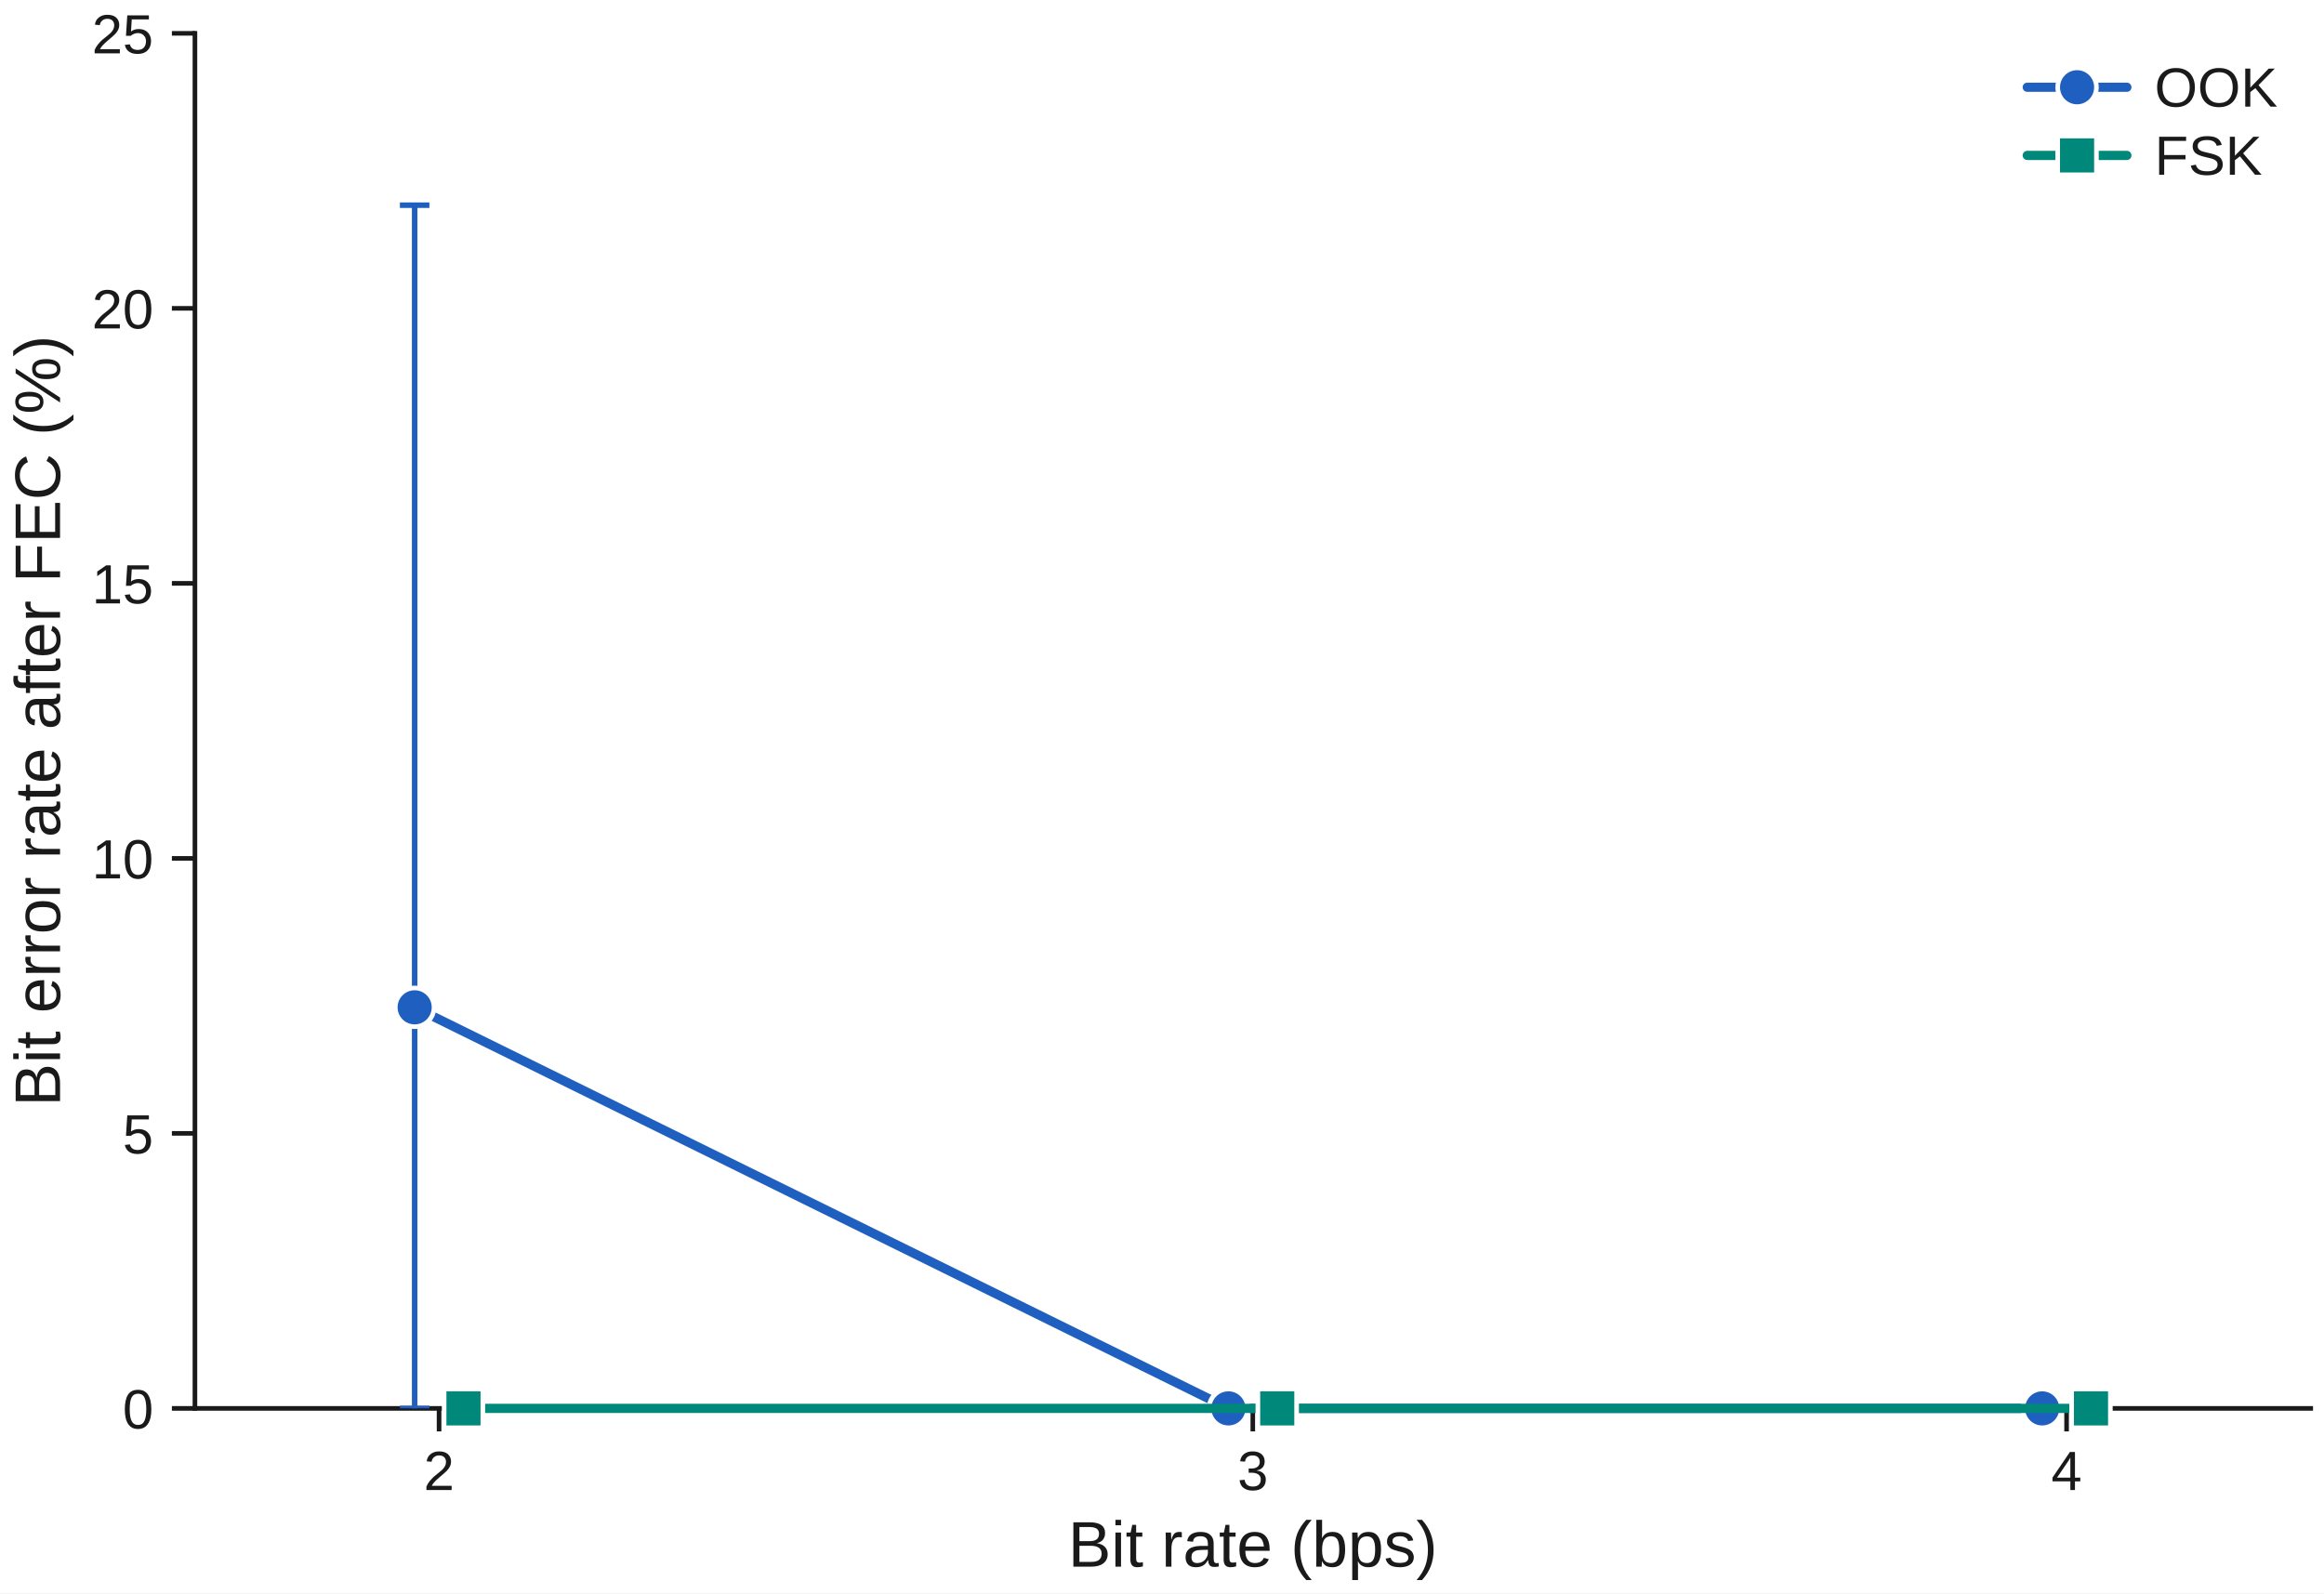
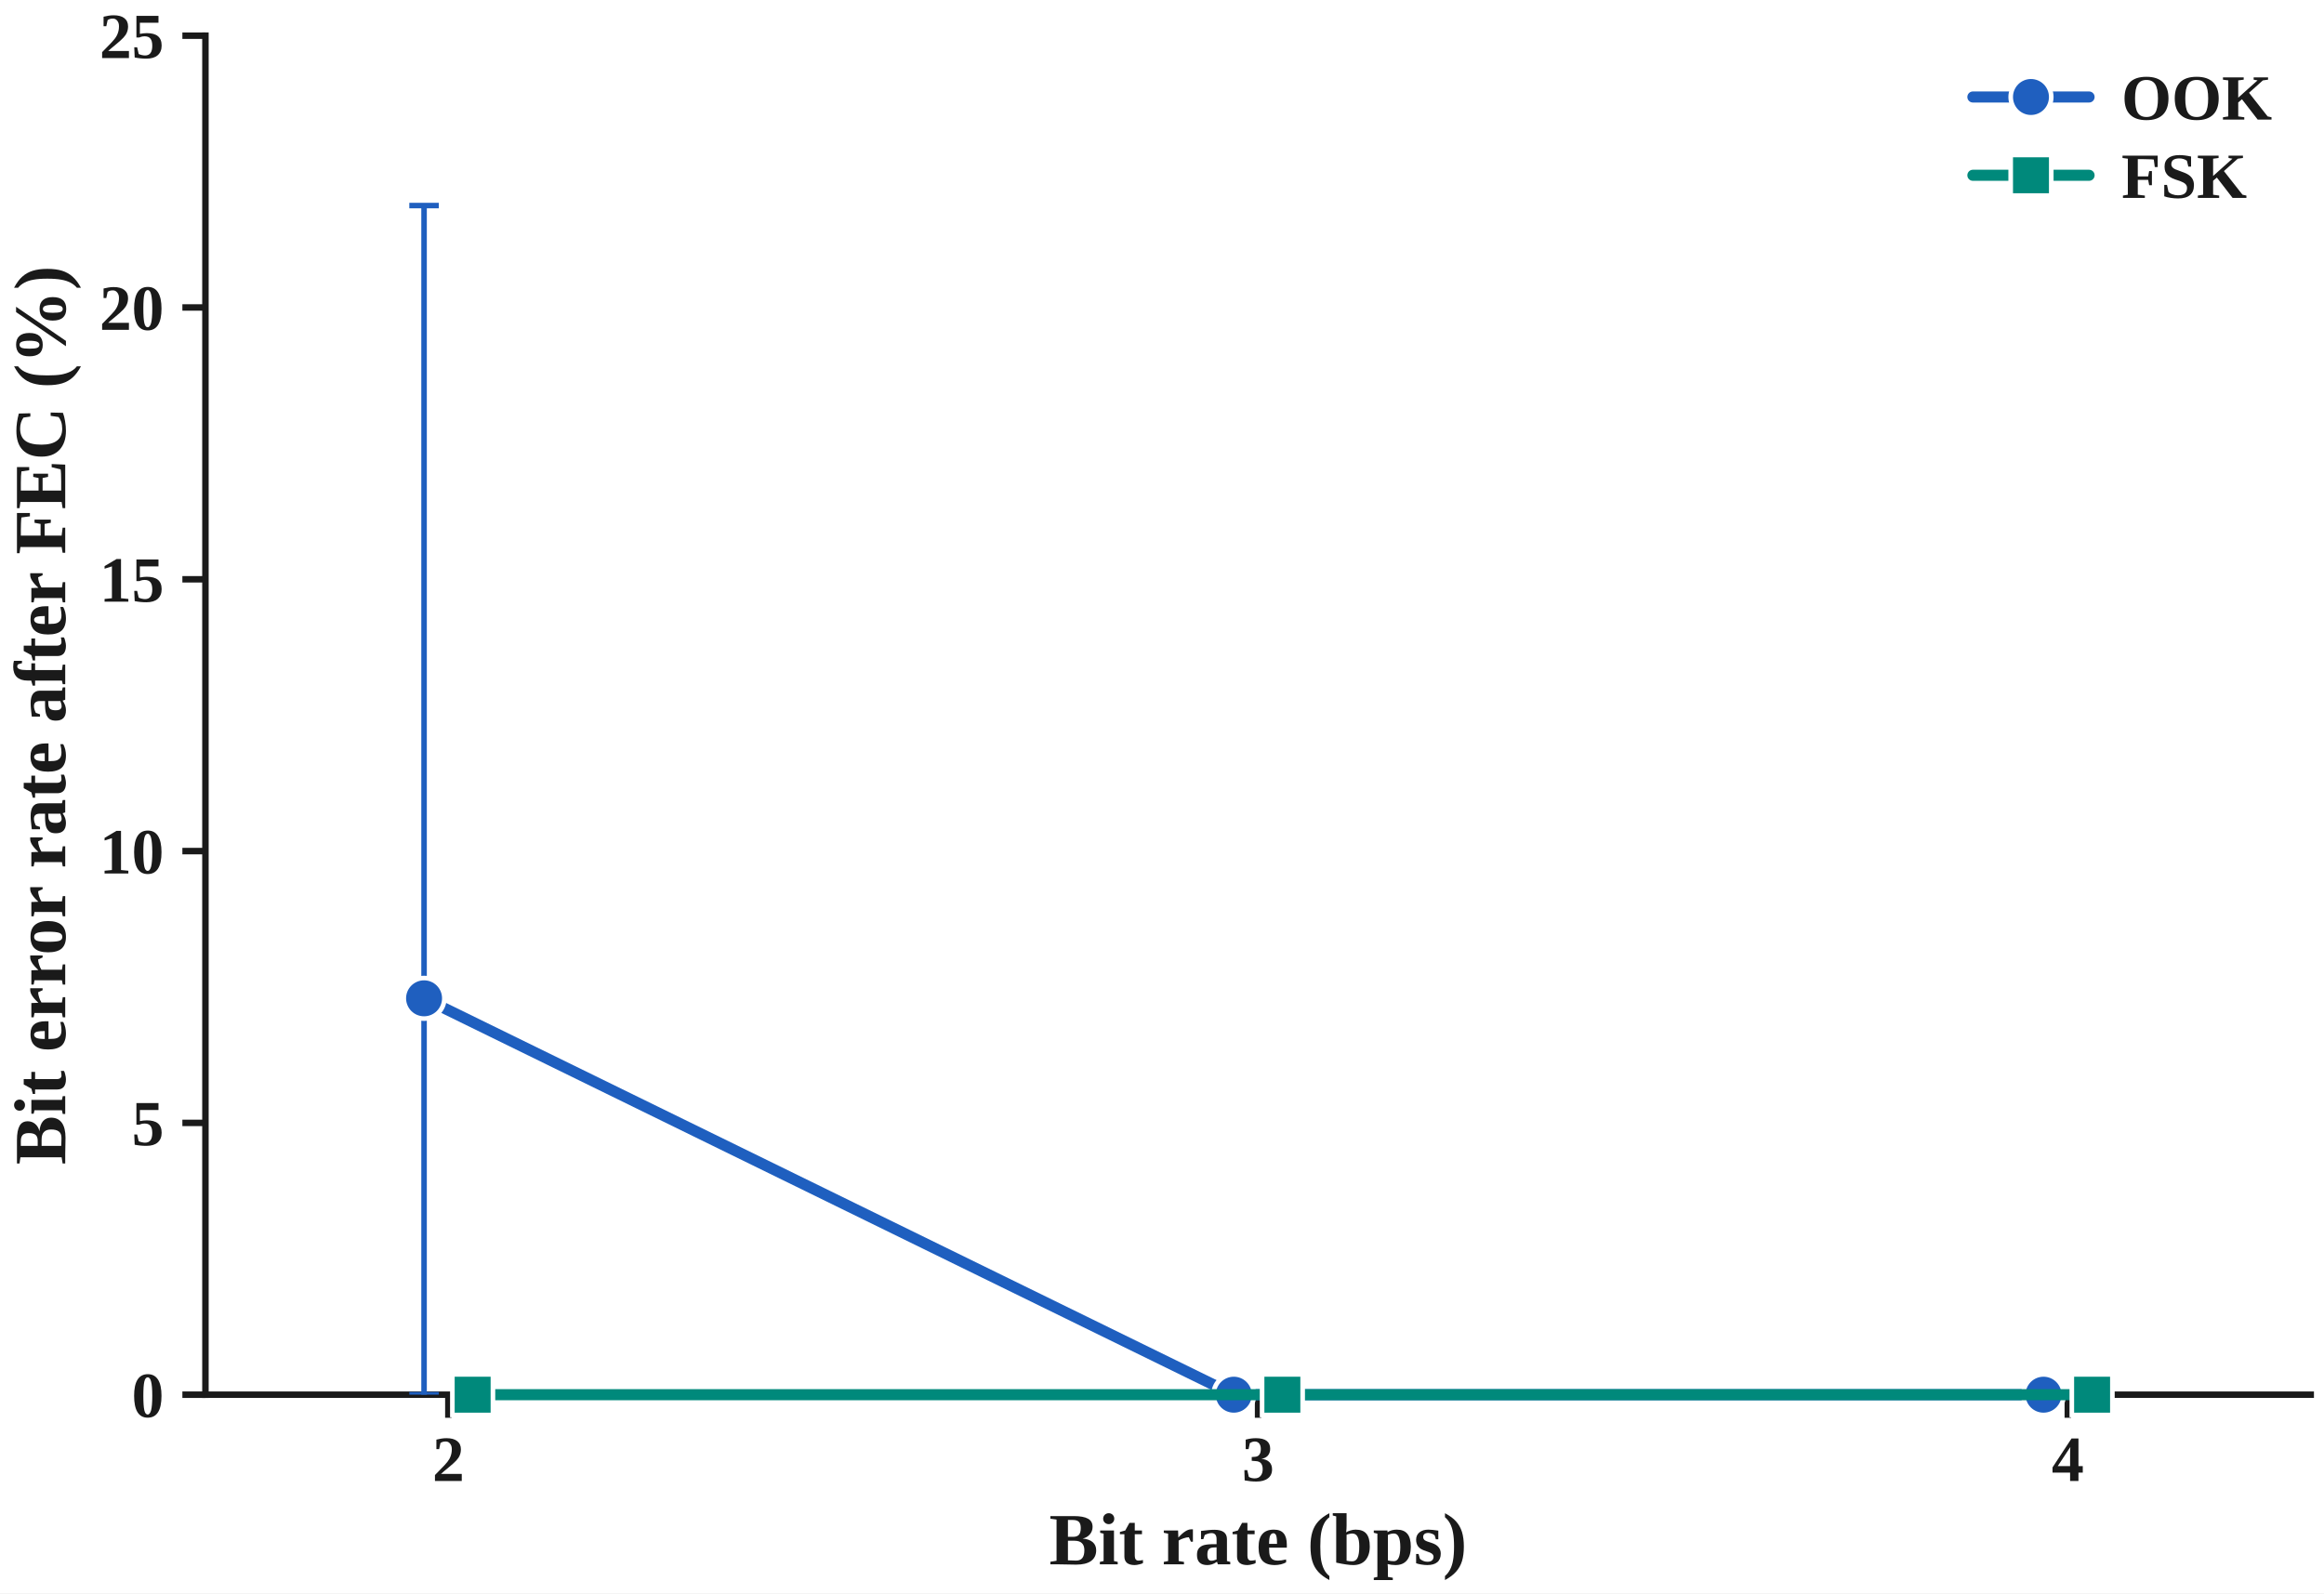
<svg xmlns="http://www.w3.org/2000/svg" xmlns:xlink="http://www.w3.org/1999/xlink" width="252pt" height="172.8pt" viewBox="0 0 252 172.8" version="1.1">
  <defs>
    <style type="text/css">*{stroke-linejoin: round; stroke-linecap: butt}</style>
  </defs>
  <g id="figure_1">
    <g id="patch_1">
      <path d="M 0 172.8  L 252 172.8  L 252 0  L 0 0  z " style="fill: #ffffff" />
    </g>
    <g id="axes_1">
      <g id="patch_2">
-         <path d="M 21.138 152.742  L 250.56 152.742  L 250.56 3.614  L 21.138 3.614  z " style="fill: #ffffff" />
+         <path d="M 22.276 151.257  L 250.56 151.257  L 250.56 3.869  L 22.276 3.869  z " style="fill: #ffffff" />
      </g>
      <g id="matplotlib.axis_1">
        <g id="xtick_1">
          <g id="line2d_1">
            <defs>
-               <path id="m6e79206df0" d="M 0 0  L 0 2.5  " style="stroke: #1a1a1a; stroke-width: 0.5" />
+               <path id="m025c7ce38b" d="M 0 0  L 0 2.5  " style="stroke: #1a1a1a; stroke-width: 0.7" />
            </defs>
            <g>
-               <use xlink:href="#m6e79206df0" x="47.61" y="152.742" style="fill: #1a1a1a; stroke: #1a1a1a; stroke-width: 0.5" />
+               <use xlink:href="#m025c7ce38b" x="48.617" y="151.257" style="fill: #1a1a1a; stroke: #1a1a1a; stroke-width: 0.7" />
            </g>
          </g>
          <g id="text_1">
-             <text style="font-size: 6px; font-family: 'Arial', 'Helvetica', 'Liberation Sans', 'Nimbus Sans', 'DejaVu Sans', sans-serif; text-anchor: middle; fill: #1a1a1a" x="47.61" y="161.59" transform="rotate(-0 47.61016 161.5897)">2</text>
+             <text style="font-weight: 700; font-size: 7px; font-family: 'Times New Roman', 'Liberation Serif', 'Nimbus Roman', 'DejaVu Serif', serif; text-anchor: middle; fill: #1a1a1a" x="48.617" y="160.614" transform="rotate(-0 48.61668 160.6142)">2</text>
          </g>
        </g>
        <g id="xtick_2">
          <g id="line2d_2">
            <g>
-               <use xlink:href="#m6e79206df0" x="135.849" y="152.742" style="fill: #1a1a1a; stroke: #1a1a1a; stroke-width: 0.5" />
+               <use xlink:href="#m025c7ce38b" x="136.418" y="151.257" style="fill: #1a1a1a; stroke: #1a1a1a; stroke-width: 0.7" />
            </g>
          </g>
          <g id="text_2">
-             <text style="font-size: 6px; font-family: 'Arial', 'Helvetica', 'Liberation Sans', 'Nimbus Sans', 'DejaVu Sans', sans-serif; text-anchor: middle; fill: #1a1a1a" x="135.849" y="161.59" transform="rotate(-0 135.8492 161.5897)">3</text>
+             <text style="font-weight: 700; font-size: 7px; font-family: 'Times New Roman', 'Liberation Serif', 'Nimbus Roman', 'DejaVu Serif', serif; text-anchor: middle; fill: #1a1a1a" x="136.418" y="160.614" transform="rotate(-0 136.4181 160.6142)">3</text>
          </g>
        </g>
        <g id="xtick_3">
          <g id="line2d_3">
            <g>
-               <use xlink:href="#m6e79206df0" x="224.088" y="152.742" style="fill: #1a1a1a; stroke: #1a1a1a; stroke-width: 0.5" />
+               <use xlink:href="#m025c7ce38b" x="224.22" y="151.257" style="fill: #1a1a1a; stroke: #1a1a1a; stroke-width: 0.7" />
            </g>
          </g>
          <g id="text_3">
-             <text style="font-size: 6px; font-family: 'Arial', 'Helvetica', 'Liberation Sans', 'Nimbus Sans', 'DejaVu Sans', sans-serif; text-anchor: middle; fill: #1a1a1a" x="224.088" y="161.59" transform="rotate(-0 224.0883 161.5897)">4</text>
+             <text style="font-weight: 700; font-size: 7px; font-family: 'Times New Roman', 'Liberation Serif', 'Nimbus Roman', 'DejaVu Serif', serif; text-anchor: middle; fill: #1a1a1a" x="224.22" y="160.614" transform="rotate(-0 224.2196 160.6142)">4</text>
          </g>
        </g>
        <g id="text_4">
-           <text style="font-size: 7px; font-family: 'Arial', 'Helvetica', 'Liberation Sans', 'Nimbus Sans', 'DejaVu Sans', sans-serif; text-anchor: middle; fill: #1a1a1a" x="135.849" y="169.907" transform="rotate(-0 135.8492 169.9075)">Bit rate (bps)</text>
+           <text style="font-weight: 700; font-size: 8px; font-family: 'Times New Roman', 'Liberation Serif', 'Nimbus Roman', 'DejaVu Serif', serif; text-anchor: middle; fill: #1a1a1a" x="136.418" y="169.656" transform="rotate(-0 136.4181 169.6562)">Bit rate (bps)</text>
        </g>
      </g>
      <g id="matplotlib.axis_2">
        <g id="ytick_1">
          <g id="line2d_4">
            <defs>
-               <path id="m24ce26615e" d="M 0 0  L -2.5 0  " style="stroke: #1a1a1a; stroke-width: 0.5" />
+               <path id="m3b6d73600c" d="M 0 0  L -2.5 0  " style="stroke: #1a1a1a; stroke-width: 0.7" />
            </defs>
            <g>
-               <use xlink:href="#m24ce26615e" x="21.138" y="152.742" style="fill: #1a1a1a; stroke: #1a1a1a; stroke-width: 0.5" />
+               <use xlink:href="#m3b6d73600c" x="22.276" y="151.257" style="fill: #1a1a1a; stroke: #1a1a1a; stroke-width: 0.7" />
            </g>
          </g>
          <g id="text_5">
-             <text style="font-size: 6px; font-family: 'Arial', 'Helvetica', 'Liberation Sans', 'Nimbus Sans', 'DejaVu Sans', sans-serif; text-anchor: end; fill: #1a1a1a" x="16.638" y="154.916" transform="rotate(-0 16.63844 154.9156)">0</text>
+             <text style="font-weight: 700; font-size: 7px; font-family: 'Times New Roman', 'Liberation Serif', 'Nimbus Roman', 'DejaVu Serif', serif; text-anchor: end; fill: #1a1a1a" x="17.776" y="153.686" transform="rotate(-0 17.77625 153.6855)">0</text>
          </g>
        </g>
        <g id="ytick_2">
          <g id="line2d_5">
            <g>
-               <use xlink:href="#m24ce26615e" x="21.138" y="122.916" style="fill: #1a1a1a; stroke: #1a1a1a; stroke-width: 0.5" />
+               <use xlink:href="#m3b6d73600c" x="22.276" y="121.779" style="fill: #1a1a1a; stroke: #1a1a1a; stroke-width: 0.7" />
            </g>
          </g>
          <g id="text_6">
-             <text style="font-size: 6px; font-family: 'Arial', 'Helvetica', 'Liberation Sans', 'Nimbus Sans', 'DejaVu Sans', sans-serif; text-anchor: end; fill: #1a1a1a" x="16.638" y="125.09" transform="rotate(-0 16.63844 125.0901)">5</text>
+             <text style="font-weight: 700; font-size: 7px; font-family: 'Times New Roman', 'Liberation Serif', 'Nimbus Roman', 'DejaVu Serif', serif; text-anchor: end; fill: #1a1a1a" x="17.776" y="124.208" transform="rotate(-0 17.77625 124.2079)">5</text>
          </g>
        </g>
        <g id="ytick_3">
          <g id="line2d_6">
            <g>
-               <use xlink:href="#m24ce26615e" x="21.138" y="93.091" style="fill: #1a1a1a; stroke: #1a1a1a; stroke-width: 0.5" />
+               <use xlink:href="#m3b6d73600c" x="22.276" y="92.302" style="fill: #1a1a1a; stroke: #1a1a1a; stroke-width: 0.7" />
            </g>
          </g>
          <g id="text_7">
-             <text style="font-size: 6px; font-family: 'Arial', 'Helvetica', 'Liberation Sans', 'Nimbus Sans', 'DejaVu Sans', sans-serif; text-anchor: end; fill: #1a1a1a" x="16.638" y="95.265" transform="rotate(-0 16.63844 95.26462)">10</text>
+             <text style="font-weight: 700; font-size: 7px; font-family: 'Times New Roman', 'Liberation Serif', 'Nimbus Roman', 'DejaVu Serif', serif; text-anchor: end; fill: #1a1a1a" x="17.776" y="94.73" transform="rotate(-0 17.77625 94.73027)">10</text>
          </g>
        </g>
        <g id="ytick_4">
          <g id="line2d_7">
            <g>
-               <use xlink:href="#m24ce26615e" x="21.138" y="63.265" style="fill: #1a1a1a; stroke: #1a1a1a; stroke-width: 0.5" />
+               <use xlink:href="#m3b6d73600c" x="22.276" y="62.824" style="fill: #1a1a1a; stroke: #1a1a1a; stroke-width: 0.7" />
            </g>
          </g>
          <g id="text_8">
-             <text style="font-size: 6px; font-family: 'Arial', 'Helvetica', 'Liberation Sans', 'Nimbus Sans', 'DejaVu Sans', sans-serif; text-anchor: end; fill: #1a1a1a" x="16.638" y="65.439" transform="rotate(-0 16.63844 65.43913)">15</text>
+             <text style="font-weight: 700; font-size: 7px; font-family: 'Times New Roman', 'Liberation Serif', 'Nimbus Roman', 'DejaVu Serif', serif; text-anchor: end; fill: #1a1a1a" x="17.776" y="65.253" transform="rotate(-0 17.77625 65.25262)">15</text>
          </g>
        </g>
        <g id="ytick_5">
          <g id="line2d_8">
            <g>
-               <use xlink:href="#m24ce26615e" x="21.138" y="33.44" style="fill: #1a1a1a; stroke: #1a1a1a; stroke-width: 0.5" />
+               <use xlink:href="#m3b6d73600c" x="22.276" y="33.346" style="fill: #1a1a1a; stroke: #1a1a1a; stroke-width: 0.7" />
            </g>
          </g>
          <g id="text_9">
-             <text style="font-size: 6px; font-family: 'Arial', 'Helvetica', 'Liberation Sans', 'Nimbus Sans', 'DejaVu Sans', sans-serif; text-anchor: end; fill: #1a1a1a" x="16.638" y="35.614" transform="rotate(-0 16.63844 35.61362)">20</text>
+             <text style="font-weight: 700; font-size: 7px; font-family: 'Times New Roman', 'Liberation Serif', 'Nimbus Roman', 'DejaVu Serif', serif; text-anchor: end; fill: #1a1a1a" x="17.776" y="35.775" transform="rotate(-0 17.77625 35.77498)">20</text>
          </g>
        </g>
        <g id="ytick_6">
          <g id="line2d_9">
            <g>
-               <use xlink:href="#m24ce26615e" x="21.138" y="3.614" style="fill: #1a1a1a; stroke: #1a1a1a; stroke-width: 0.5" />
+               <use xlink:href="#m3b6d73600c" x="22.276" y="3.869" style="fill: #1a1a1a; stroke: #1a1a1a; stroke-width: 0.7" />
            </g>
          </g>
          <g id="text_10">
-             <text style="font-size: 6px; font-family: 'Arial', 'Helvetica', 'Liberation Sans', 'Nimbus Sans', 'DejaVu Sans', sans-serif; text-anchor: end; fill: #1a1a1a" x="16.638" y="5.788" transform="rotate(-0 16.63844 5.788125)">25</text>
+             <text style="font-weight: 700; font-size: 7px; font-family: 'Times New Roman', 'Liberation Serif', 'Nimbus Roman', 'DejaVu Serif', serif; text-anchor: end; fill: #1a1a1a" x="17.776" y="6.297" transform="rotate(-0 17.77625 6.297344)">25</text>
          </g>
        </g>
        <g id="text_11">
-           <text style="font-size: 7px; font-family: 'Arial', 'Helvetica', 'Liberation Sans', 'Nimbus Sans', 'DejaVu Sans', sans-serif; text-anchor: middle; fill: #1a1a1a" x="6.513" y="78.178" transform="rotate(-90 6.512813 78.17781)">Bit error rate after FEC (%)</text>
+           <text style="font-weight: 700; font-size: 8px; font-family: 'Times New Roman', 'Liberation Serif', 'Nimbus Roman', 'DejaVu Serif', serif; text-anchor: middle; fill: #1a1a1a" x="7.072" y="77.563" transform="rotate(-90 7.0725 77.56277)">Bit error rate after FEC (%)</text>
        </g>
      </g>
      <g id="patch_3">
-         <path d="M 21.138 152.742  L 21.138 3.614  " style="fill: none; stroke: #1a1a1a; stroke-width: 0.5; stroke-linejoin: miter; stroke-linecap: square" />
+         <path d="M 22.276 151.257  L 22.276 3.869  " style="fill: none; stroke: #1a1a1a; stroke-width: 0.7; stroke-linejoin: miter; stroke-linecap: square" />
      </g>
      <g id="patch_4">
-         <path d="M 21.138 152.742  L 250.56 152.742  " style="fill: none; stroke: #1a1a1a; stroke-width: 0.5; stroke-linejoin: miter; stroke-linecap: square" />
+         <path d="M 22.276 151.257  L 250.56 151.257  " style="fill: none; stroke: #1a1a1a; stroke-width: 0.7; stroke-linejoin: miter; stroke-linecap: square" />
      </g>
      <g id="LineCollection_1">
-         <path d="M 44.963 152.742  L 44.963 22.255  " clip-path="url(#p0f83c94fab)" style="fill: none; stroke: #1f5fbf; stroke-width: 0.6" />
-         <path d="M 133.202 152.742  L 133.202 152.742  " clip-path="url(#p0f83c94fab)" style="fill: none; stroke: #1f5fbf; stroke-width: 0.6" />
-         <path d="M 221.441 152.742  L 221.441 152.742  " clip-path="url(#p0f83c94fab)" style="fill: none; stroke: #1f5fbf; stroke-width: 0.6" />
+         <path d="M 45.983 151.257  L 45.983 22.292  " clip-path="url(#p54ae094dff)" style="fill: none; stroke: #1f5fbf; stroke-width: 0.6" />
+         <path d="M 133.784 151.257  L 133.784 151.257  " clip-path="url(#p54ae094dff)" style="fill: none; stroke: #1f5fbf; stroke-width: 0.6" />
+         <path d="M 221.586 151.257  L 221.586 151.257  " clip-path="url(#p54ae094dff)" style="fill: none; stroke: #1f5fbf; stroke-width: 0.6" />
      </g>
      <g id="line2d_10">
        <defs>
-           <path id="m5ff2e56f3c" d="M 1.6 0  L -1.6 -0  " style="stroke: #1f5fbf; stroke-width: 0.6" />
-         </defs>
-         <g clip-path="url(#p0f83c94fab)">
-           <use xlink:href="#m5ff2e56f3c" x="44.963" y="152.742" style="fill: #1f77b4; stroke: #1f5fbf; stroke-width: 0.6" />
-           <use xlink:href="#m5ff2e56f3c" x="133.202" y="152.742" style="fill: #1f77b4; stroke: #1f5fbf; stroke-width: 0.6" />
-           <use xlink:href="#m5ff2e56f3c" x="221.441" y="152.742" style="fill: #1f77b4; stroke: #1f5fbf; stroke-width: 0.6" />
+           <path id="mf8bc96d098" d="M 1.6 0  L -1.6 -0  " style="stroke: #1f5fbf; stroke-width: 0.6" />
+         </defs>
+         <g clip-path="url(#p54ae094dff)">
+           <use xlink:href="#mf8bc96d098" x="45.983" y="151.257" style="fill: #1f77b4; stroke: #1f5fbf; stroke-width: 0.6" />
+           <use xlink:href="#mf8bc96d098" x="133.784" y="151.257" style="fill: #1f77b4; stroke: #1f5fbf; stroke-width: 0.6" />
+           <use xlink:href="#mf8bc96d098" x="221.586" y="151.257" style="fill: #1f77b4; stroke: #1f5fbf; stroke-width: 0.6" />
        </g>
      </g>
      <g id="line2d_11">
-         <g clip-path="url(#p0f83c94fab)">
-           <use xlink:href="#m5ff2e56f3c" x="44.963" y="22.255" style="fill: #1f77b4; stroke: #1f5fbf; stroke-width: 0.6" />
-           <use xlink:href="#m5ff2e56f3c" x="133.202" y="152.742" style="fill: #1f77b4; stroke: #1f5fbf; stroke-width: 0.6" />
-           <use xlink:href="#m5ff2e56f3c" x="221.441" y="152.742" style="fill: #1f77b4; stroke: #1f5fbf; stroke-width: 0.6" />
+         <g clip-path="url(#p54ae094dff)">
+           <use xlink:href="#mf8bc96d098" x="45.983" y="22.292" style="fill: #1f77b4; stroke: #1f5fbf; stroke-width: 0.6" />
+           <use xlink:href="#mf8bc96d098" x="133.784" y="151.257" style="fill: #1f77b4; stroke: #1f5fbf; stroke-width: 0.6" />
+           <use xlink:href="#mf8bc96d098" x="221.586" y="151.257" style="fill: #1f77b4; stroke: #1f5fbf; stroke-width: 0.6" />
        </g>
      </g>
      <g id="LineCollection_2">
-         <path d="M 50.257 152.742  L 50.257 152.742  " clip-path="url(#p0f83c94fab)" style="fill: none; stroke: #00897b; stroke-width: 0.6" />
-         <path d="M 138.496 152.742  L 138.496 152.742  " clip-path="url(#p0f83c94fab)" style="fill: none; stroke: #00897b; stroke-width: 0.6" />
-         <path d="M 226.735 152.742  L 226.735 152.742  " clip-path="url(#p0f83c94fab)" style="fill: none; stroke: #00897b; stroke-width: 0.6" />
+         <path d="M 51.251 151.257  L 51.251 151.257  " clip-path="url(#p54ae094dff)" style="fill: none; stroke: #00897b; stroke-width: 0.6" />
+         <path d="M 139.052 151.257  L 139.052 151.257  " clip-path="url(#p54ae094dff)" style="fill: none; stroke: #00897b; stroke-width: 0.6" />
+         <path d="M 226.854 151.257  L 226.854 151.257  " clip-path="url(#p54ae094dff)" style="fill: none; stroke: #00897b; stroke-width: 0.6" />
      </g>
      <g id="line2d_12">
        <defs>
-           <path id="mcab6470f08" d="M 1.6 0  L -1.6 -0  " style="stroke: #00897b; stroke-width: 0.6" />
-         </defs>
-         <g clip-path="url(#p0f83c94fab)">
-           <use xlink:href="#mcab6470f08" x="50.257" y="152.742" style="fill: #1f77b4; stroke: #00897b; stroke-width: 0.6" />
-           <use xlink:href="#mcab6470f08" x="138.496" y="152.742" style="fill: #1f77b4; stroke: #00897b; stroke-width: 0.6" />
-           <use xlink:href="#mcab6470f08" x="226.735" y="152.742" style="fill: #1f77b4; stroke: #00897b; stroke-width: 0.6" />
+           <path id="m1af521f73f" d="M 1.6 0  L -1.6 -0  " style="stroke: #00897b; stroke-width: 0.6" />
+         </defs>
+         <g clip-path="url(#p54ae094dff)">
+           <use xlink:href="#m1af521f73f" x="51.251" y="151.257" style="fill: #1f77b4; stroke: #00897b; stroke-width: 0.6" />
+           <use xlink:href="#m1af521f73f" x="139.052" y="151.257" style="fill: #1f77b4; stroke: #00897b; stroke-width: 0.6" />
+           <use xlink:href="#m1af521f73f" x="226.854" y="151.257" style="fill: #1f77b4; stroke: #00897b; stroke-width: 0.6" />
        </g>
      </g>
      <g id="line2d_13">
-         <g clip-path="url(#p0f83c94fab)">
-           <use xlink:href="#mcab6470f08" x="50.257" y="152.742" style="fill: #1f77b4; stroke: #00897b; stroke-width: 0.6" />
-           <use xlink:href="#mcab6470f08" x="138.496" y="152.742" style="fill: #1f77b4; stroke: #00897b; stroke-width: 0.6" />
-           <use xlink:href="#mcab6470f08" x="226.735" y="152.742" style="fill: #1f77b4; stroke: #00897b; stroke-width: 0.6" />
+         <g clip-path="url(#p54ae094dff)">
+           <use xlink:href="#m1af521f73f" x="51.251" y="151.257" style="fill: #1f77b4; stroke: #00897b; stroke-width: 0.6" />
+           <use xlink:href="#m1af521f73f" x="139.052" y="151.257" style="fill: #1f77b4; stroke: #00897b; stroke-width: 0.6" />
+           <use xlink:href="#m1af521f73f" x="226.854" y="151.257" style="fill: #1f77b4; stroke: #00897b; stroke-width: 0.6" />
        </g>
      </g>
      <g id="line2d_14">
-         <path d="M 44.963 109.246  L 133.202 152.742  L 221.441 152.742  " style="fill: none; stroke: #1f5fbf; stroke-linecap: round" />
-         <defs>
-           <path id="m733c89f0d0" d="M 0 2.1  C 0.557 2.1 1.091 1.879 1.485 1.485  C 1.879 1.091 2.1 0.557 2.1 0  C 2.1 -0.557 1.879 -1.091 1.485 -1.485  C 1.091 -1.879 0.557 -2.1 0 -2.1  C -0.557 -2.1 -1.091 -1.879 -1.485 -1.485  C -1.879 -1.091 -2.1 -0.557 -2.1 0  C -2.1 0.557 -1.879 1.091 -1.485 1.485  C -1.091 1.879 -0.557 2.1 0 2.1  z " style="stroke: #ffffff; stroke-width: 0.5" />
+         <path d="M 45.983 108.269  L 133.784 151.257  L 221.586 151.257  " style="fill: none; stroke: #1f5fbf; stroke-width: 1.2; stroke-linecap: round" />
+         <defs>
+           <path id="md255512519" d="M 0 2.2  C 0.583 2.2 1.143 1.968 1.556 1.556  C 1.968 1.143 2.2 0.583 2.2 0  C 2.2 -0.583 1.968 -1.143 1.556 -1.556  C 1.143 -1.968 0.583 -2.2 0 -2.2  C -0.583 -2.2 -1.143 -1.968 -1.556 -1.556  C -1.968 -1.143 -2.2 -0.583 -2.2 0  C -2.2 0.583 -1.968 1.143 -1.556 1.556  C -1.143 1.968 -0.583 2.2 0 2.2  z " style="stroke: #ffffff; stroke-width: 0.5" />
        </defs>
        <g>
-           <use xlink:href="#m733c89f0d0" x="44.963" y="109.246" style="fill: #1f5fbf; stroke: #ffffff; stroke-width: 0.5" />
-           <use xlink:href="#m733c89f0d0" x="133.202" y="152.742" style="fill: #1f5fbf; stroke: #ffffff; stroke-width: 0.5" />
-           <use xlink:href="#m733c89f0d0" x="221.441" y="152.742" style="fill: #1f5fbf; stroke: #ffffff; stroke-width: 0.5" />
+           <use xlink:href="#md255512519" x="45.983" y="108.269" style="fill: #1f5fbf; stroke: #ffffff; stroke-width: 0.5" />
+           <use xlink:href="#md255512519" x="133.784" y="151.257" style="fill: #1f5fbf; stroke: #ffffff; stroke-width: 0.5" />
+           <use xlink:href="#md255512519" x="221.586" y="151.257" style="fill: #1f5fbf; stroke: #ffffff; stroke-width: 0.5" />
        </g>
      </g>
      <g id="line2d_15">
-         <path d="M 50.257 152.742  L 138.496 152.742  L 226.735 152.742  " style="fill: none; stroke: #00897b; stroke-linecap: round" />
-         <defs>
-           <path id="m83296a7de2" d="M -2.1 2.1  L 2.1 2.1  L 2.1 -2.1  L -2.1 -2.1  z " style="stroke: #ffffff; stroke-width: 0.5; stroke-linejoin: miter" />
+         <path d="M 51.251 151.257  L 139.052 151.257  L 226.854 151.257  " style="fill: none; stroke: #00897b; stroke-width: 1.2; stroke-linecap: round" />
+         <defs>
+           <path id="m67975221da" d="M -2.2 2.2  L 2.2 2.2  L 2.2 -2.2  L -2.2 -2.2  z " style="stroke: #ffffff; stroke-width: 0.5; stroke-linejoin: miter" />
        </defs>
        <g>
-           <use xlink:href="#m83296a7de2" x="50.257" y="152.742" style="fill: #00897b; stroke: #ffffff; stroke-width: 0.5; stroke-linejoin: miter" />
-           <use xlink:href="#m83296a7de2" x="138.496" y="152.742" style="fill: #00897b; stroke: #ffffff; stroke-width: 0.5; stroke-linejoin: miter" />
-           <use xlink:href="#m83296a7de2" x="226.735" y="152.742" style="fill: #00897b; stroke: #ffffff; stroke-width: 0.5; stroke-linejoin: miter" />
+           <use xlink:href="#m67975221da" x="51.251" y="151.257" style="fill: #00897b; stroke: #ffffff; stroke-width: 0.5; stroke-linejoin: miter" />
+           <use xlink:href="#m67975221da" x="139.052" y="151.257" style="fill: #00897b; stroke: #ffffff; stroke-width: 0.5; stroke-linejoin: miter" />
+           <use xlink:href="#m67975221da" x="226.854" y="151.257" style="fill: #00897b; stroke: #ffffff; stroke-width: 0.5; stroke-linejoin: miter" />
        </g>
      </g>
      <g id="legend_1">
        <g id="line2d_16">
-           <path d="M 219.824 9.462  L 225.224 9.462  L 230.624 9.462  " style="fill: none; stroke: #1f5fbf; stroke-linecap: round" />
+           <path d="M 213.926 10.519  L 220.226 10.519  L 226.526 10.519  " style="fill: none; stroke: #1f5fbf; stroke-width: 1.2; stroke-linecap: round" />
          <g>
-             <use xlink:href="#m733c89f0d0" x="225.224" y="9.462" style="fill: #1f5fbf; stroke: #ffffff; stroke-width: 0.5" />
+             <use xlink:href="#md255512519" x="220.226" y="10.519" style="fill: #1f5fbf; stroke: #ffffff; stroke-width: 0.5" />
          </g>
        </g>
        <g id="text_12">
-           <text style="font-size: 6px; font-family: 'Arial', 'Helvetica', 'Liberation Sans', 'Nimbus Sans', 'DejaVu Sans', sans-serif; text-anchor: start; fill: #1a1a1a" x="233.624" y="11.562" transform="rotate(-0 233.6241 11.56219)">OOK</text>
+           <text style="font-weight: 700; font-size: 7px; font-family: 'Times New Roman', 'Liberation Serif', 'Nimbus Roman', 'DejaVu Serif', serif; text-anchor: start; fill: #1a1a1a" x="230.026" y="12.969" transform="rotate(-0 230.0259 12.96867)">OOK</text>
        </g>
        <g id="line2d_17">
-           <path d="M 219.824 16.855  L 225.224 16.855  L 230.624 16.855  " style="fill: none; stroke: #00897b; stroke-linecap: round" />
+           <path d="M 213.926 19.009  L 220.226 19.009  L 226.526 19.009  " style="fill: none; stroke: #00897b; stroke-width: 1.2; stroke-linecap: round" />
          <g>
-             <use xlink:href="#m83296a7de2" x="225.224" y="16.855" style="fill: #00897b; stroke: #ffffff; stroke-width: 0.5; stroke-linejoin: miter" />
+             <use xlink:href="#m67975221da" x="220.226" y="19.009" style="fill: #00897b; stroke: #ffffff; stroke-width: 0.5; stroke-linejoin: miter" />
          </g>
        </g>
        <g id="text_13">
-           <text style="font-size: 6px; font-family: 'Arial', 'Helvetica', 'Liberation Sans', 'Nimbus Sans', 'DejaVu Sans', sans-serif; text-anchor: start; fill: #1a1a1a" x="233.624" y="18.955" transform="rotate(-0 233.6241 18.95531)">FSK</text>
+           <text style="font-weight: 700; font-size: 7px; font-family: 'Times New Roman', 'Liberation Serif', 'Nimbus Roman', 'DejaVu Serif', serif; text-anchor: start; fill: #1a1a1a" x="230.026" y="21.459" transform="rotate(-0 230.0259 21.45945)">FSK</text>
        </g>
      </g>
    </g>
  </g>
  <defs>
-     <clipPath id="p0f83c94fab">
-       <rect x="21.138" y="3.614" width="229.422" height="149.127" />
+     <clipPath id="p54ae094dff">
+       <rect x="22.276" y="3.869" width="228.284" height="147.388" />
    </clipPath>
  </defs>
</svg>
